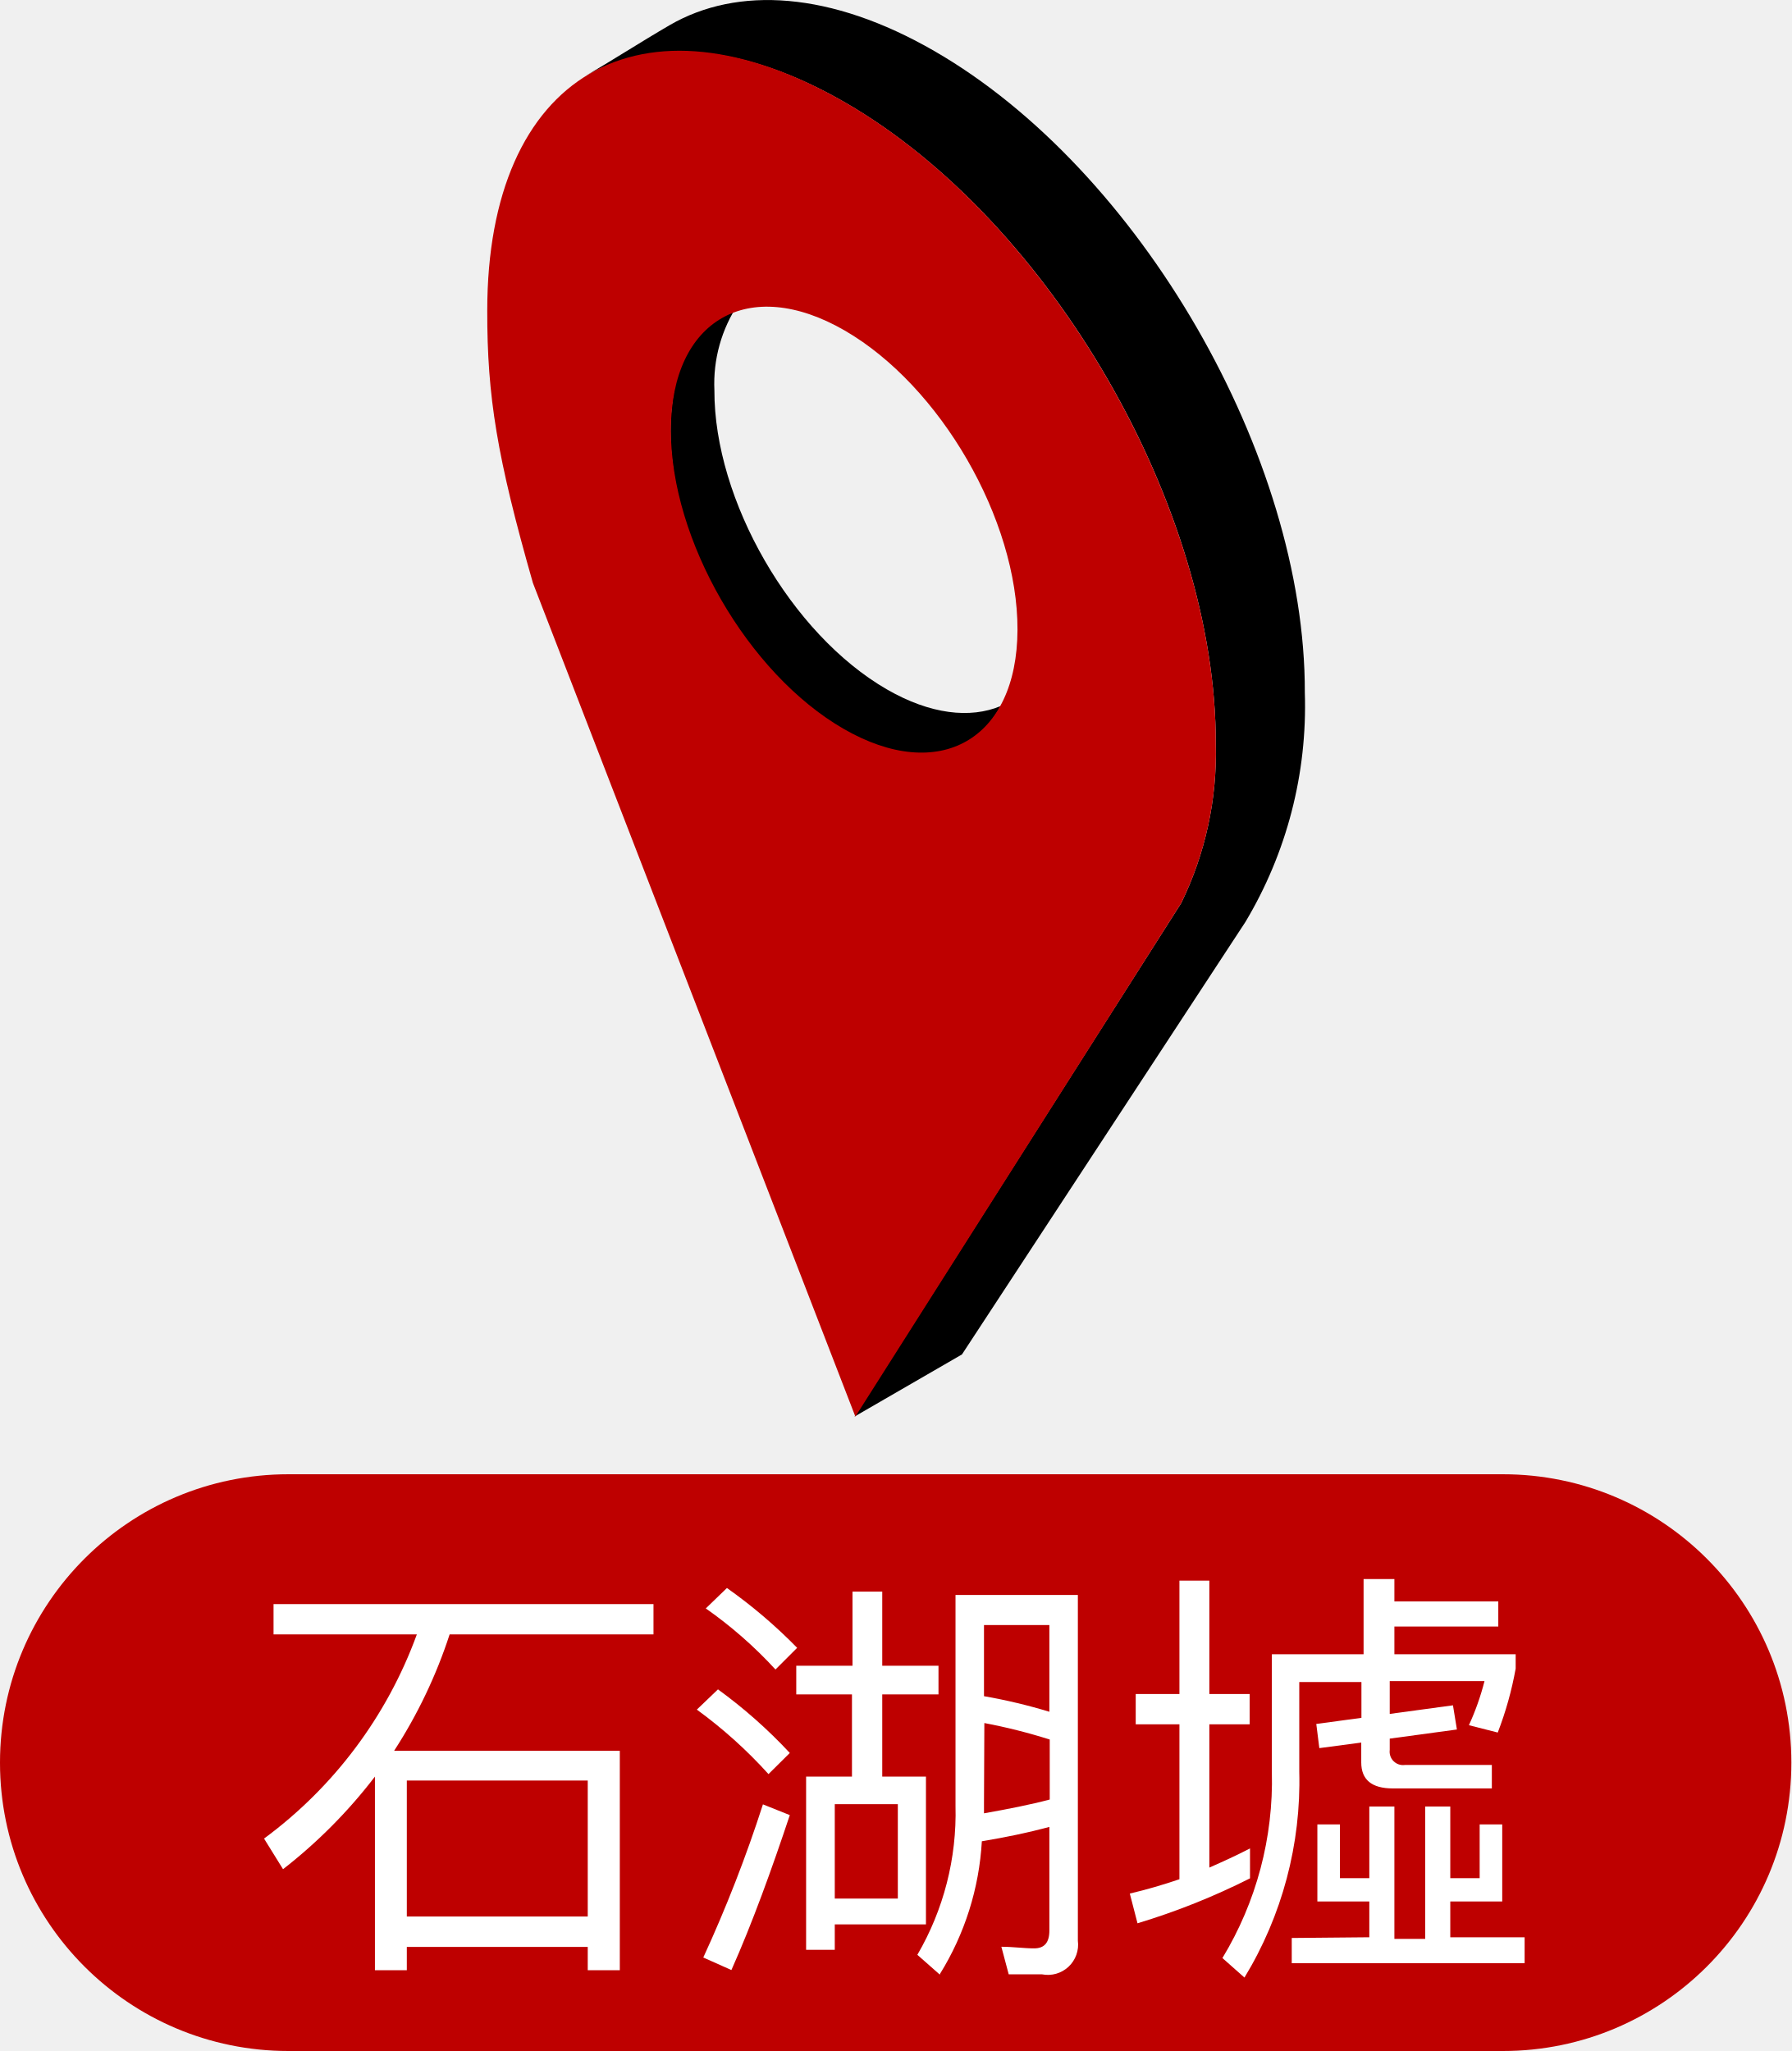
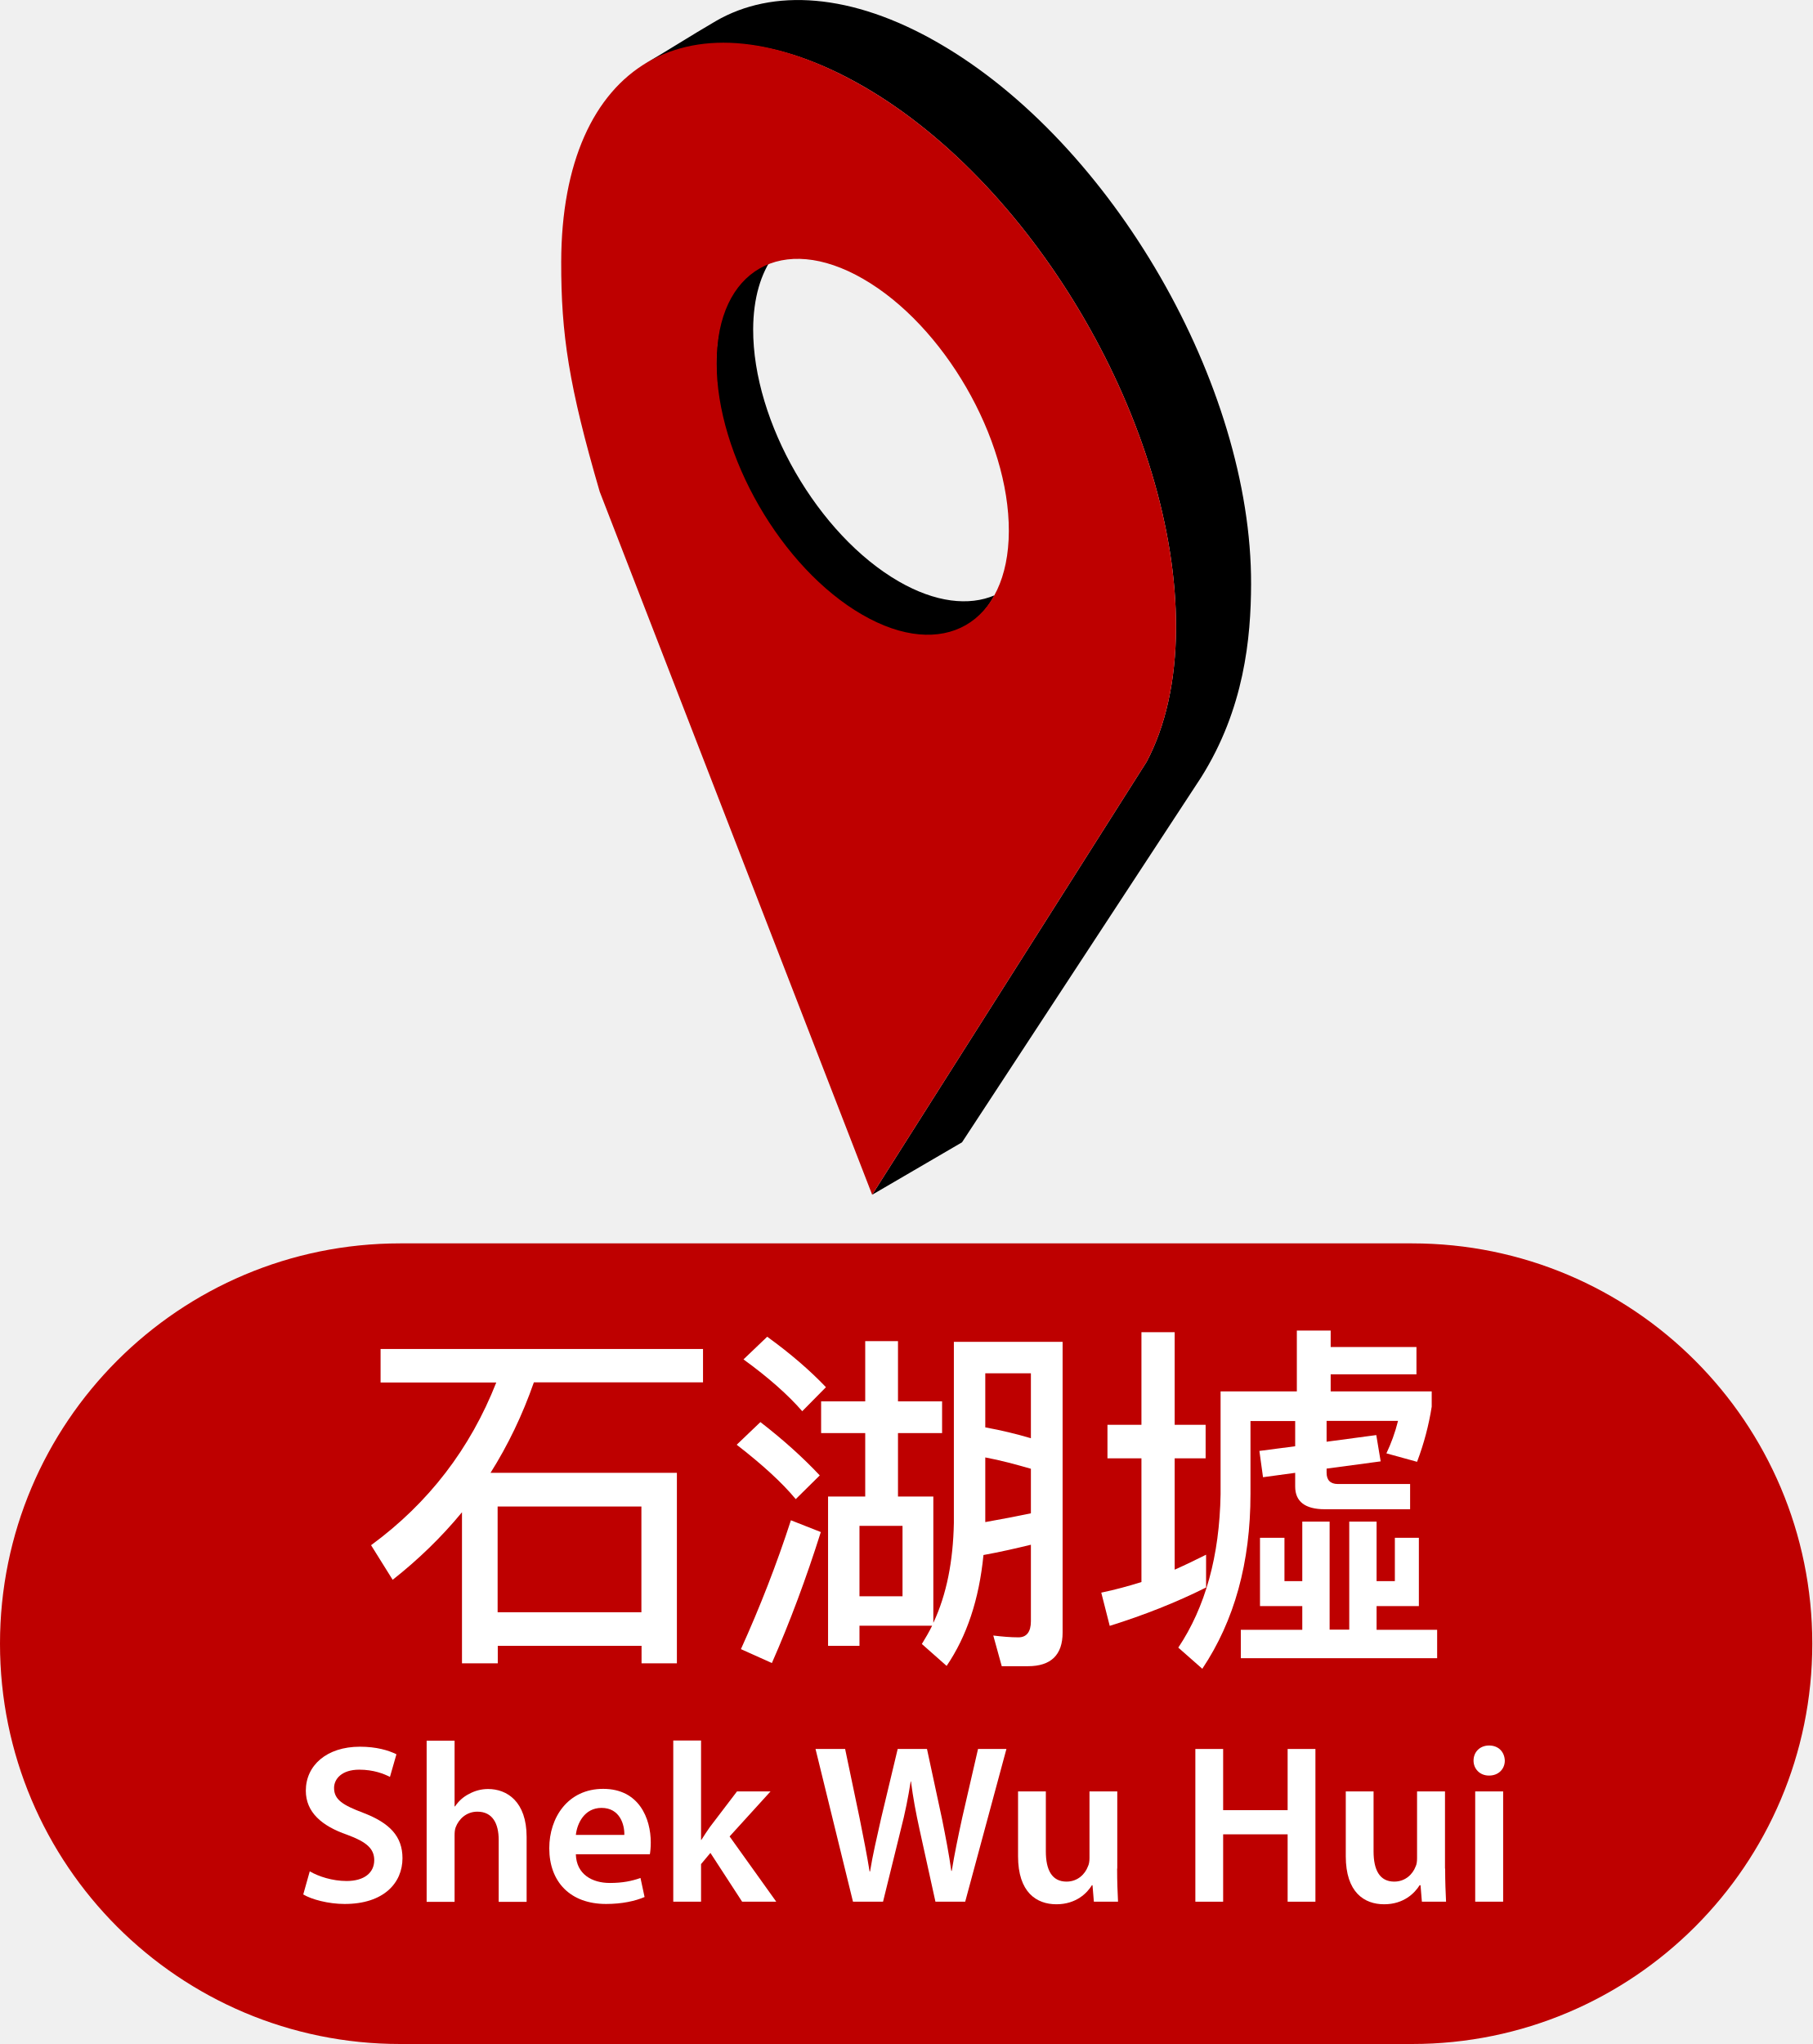
- <svg xmlns="http://www.w3.org/2000/svg" width="100" height="114.51" viewBox="0 0 100 114.51">
-   <g id="Layer_2" data-name="Layer 2">
-     <g id="Pointer">
-       <g>
-         <rect y="82.31" width="100" height="32.2" rx="16.1" style="fill: #be0000" />
-         <g>
-           <path d="M36.48,89.56v1.69H25.1A27.72,27.72,0,0,1,22,97.75H34.6V110H32.81v-1.3H22.71V110H20.93V99.19a28.53,28.53,0,0,1-5.13,5.17l-1.06-1.71a24.64,24.64,0,0,0,8.53-11.4h-8V89.56ZM32.81,107V99.41H22.71V107Z" style="fill: #fff" />
-           <path d="M44.09,97.87,42.9,99.05a26,26,0,0,0-4-3.6l1.18-1.13A27.74,27.74,0,0,1,44.09,97.87Zm0,3.47c-1,3-2.08,6-3.26,8.65l-1.57-.7a76.41,76.41,0,0,0,3.33-8.55ZM44.5,92l-1.21,1.21A23.93,23.93,0,0,0,39.4,89.8l1.18-1.14A28.42,28.42,0,0,1,44.5,92Zm7.19,15.44H46.6v1.42H45V99.19h2.56V94.6H44.45V93h3.14V88.86h1.66V93h3.14V94.6H49.25v4.59h2.44ZM50.12,106v-5.27H46.6V106Zm2.35,4.25-1.26-1.11a15.68,15.68,0,0,0,2.13-8.31V89.05h6.83v19.3a1.69,1.69,0,0,1-2,1.88H56.31l-.41-1.54c.65,0,1.25.09,1.83.09s.85-.33.85-1V102c-1.19.32-2.44.58-3.77.8A15.74,15.74,0,0,1,52.47,110.21Zm2.46-9.52c0,.15,0,.32,0,.51,1.35-.24,2.58-.48,3.67-.77V97.12a31.44,31.44,0,0,0-3.65-.92Zm3.65-10H54.93V94.7a30.82,30.82,0,0,1,3.65.87Z" style="fill: #fff" />
-           <path d="M65.84,94.58V88.25h1.67v6.33h2.25v1.69H67.51v8c.77-.34,1.52-.68,2.27-1.07v1.67a38.8,38.8,0,0,1-6.28,2.51l-.43-1.66c.94-.22,1.86-.49,2.77-.8V96.27H63.4V94.58Zm12-6.42v1.25h5.8v1.4h-5.8v1.55h6.77v.8a19.49,19.49,0,0,1-1,3.57L82,96.32a14.4,14.4,0,0,0,.87-2.46H77.58v1.83l3.53-.48.22,1.35-3.75.51v.63a.75.75,0,0,0,.85.84h4.85v1.31H77.75c-1.18,0-1.76-.49-1.76-1.45V97.29l-2.34.31-.17-1.35L76,95.91v-2H72.53v5a21.07,21.07,0,0,1-3.06,11.5l-1.23-1.09A19.09,19.09,0,0,0,71,98.93V92.36h5.12v-4.2Zm-1.4,20v-2h-2.9v-4.3h1.26v3h1.64v-4h1.4v7.39h1.72v-7.39h1.4v4h1.64v-3h1.26v4.3h-2.9v2h4.15v1.45h-13V108.2Z" style="fill: #fff" />
-         </g>
-         <g>
-           <path d="M49.51,38.49c-5.34-3.08-9.65-10.56-9.63-16.7a8.06,8.06,0,0,1,1.36-4.86c-2.36.72-3.8,3.36-3.81,7.17,0,6.14,4.3,13.62,9.64,16.7,3.89,2.25,7.25,1.53,8.79-1.38C54.16,40.13,51.94,39.89,49.51,38.49Z" />
-           <path d="M47.19,5.73C41.42,2.4,36.38,2.09,32.61,4.28c1.58-.91,3.13-1.92,4.78-2.88,3.78-2.19,9-1.88,14.77,1.45C63.62,9.46,72.88,25.5,72.84,38.67a23.45,23.45,0,0,1-3.32,12.81L53.7,75.62l-6,3.47L65.94,50.42a19.06,19.06,0,0,0,1.93-8.87C67.91,28.39,58.65,12.35,47.19,5.73Z" />
-         </g>
-         <path d="M67.87,41.55a19.06,19.06,0,0,1-1.93,8.87L47.75,79.09l-18-46.54c-2-7-2.56-10.41-2.55-15.21,0-13.17,8.57-18.22,20-11.61S67.91,28.39,67.87,41.55Zm-20.78-.86c5.35,3.09,9.69.61,9.71-5.53s-4.3-13.62-9.65-16.71-9.68-.6-9.7,5.54,4.3,13.62,9.64,16.7h0" style="fill: #be0000" />
-       </g>
+ <svg xmlns="http://www.w3.org/2000/svg" version="1.1" id="Layer_2" x="0px" y="0px" viewBox="0 0 120 135.31" style="enable-background:new 0 0 120 135.31;" xml:space="preserve">
+   <style type="text/css">
+ 	.st0{fill:#BE0000;}
+ 	.st1{fill:#FFFFFF;}
+ </style>
+   <g>
+     <path class="st0" d="M93.5,135.31h-67c-14.64,0-26.5-11.86-26.5-26.5v0c0-14.64,11.86-26.5,26.5-26.5h67   c14.64,0,26.5,11.86,26.5,26.5v0C120,123.44,108.14,135.31,93.5,135.31z" />
+     <g>
+       <path class="st1" d="M46.55,89.29v2.22H35.35c-0.75,2.15-1.71,4.15-2.87,5.99h12.34v12.61h-2.34v-1.16h-9.52v1.16h-2.37v-10    c-1.35,1.64-2.9,3.14-4.59,4.47l-1.43-2.29c3.82-2.8,6.57-6.4,8.29-10.77H25.2v-2.22H46.55z M42.47,106.73v-7h-9.52v7H42.47z" />
+       <path class="st1" d="M54.28,97.67l-1.59,1.57c-0.92-1.11-2.22-2.29-3.91-3.6l1.57-1.5C51.89,95.33,53.19,96.51,54.28,97.67z     M54.35,101.42c-0.97,3.07-2.05,5.97-3.24,8.67l-2.05-0.92c1.26-2.78,2.37-5.63,3.31-8.53L54.35,101.42z M54.69,91.83l-1.57,1.59    c-0.92-1.06-2.22-2.22-3.89-3.43l1.57-1.5C52.35,89.61,53.63,90.72,54.69,91.83z M61.81,107.41c0.87-1.86,1.3-4.06,1.35-6.59    V88.83h7.2v19.25c0,1.47-0.77,2.22-2.29,2.22h-1.74l-0.56-2.03c0.58,0.07,1.14,0.12,1.67,0.12s0.82-0.36,0.82-1.06v-5.07    c-0.99,0.24-2.03,0.48-3.14,0.68c-0.29,2.95-1.11,5.39-2.44,7.34l-1.64-1.45c0.24-0.39,0.48-0.8,0.68-1.21h-4.81v1.33h-2.08v-9.88    h2.46v-4.2h-2.92v-2.1h2.92v-3.99h2.17v3.99h2.92v2.1h-2.92v4.2h2.34V107.41z M59.76,105.67v-4.66h-2.85v4.66H59.76z M68.26,90.91    h-3.02v3.58c1.04,0.19,2.05,0.43,3.02,0.72V90.91z M65.24,100.76c1.09-0.19,2.1-0.39,3.02-0.58v-2.95c-1.01-0.29-2-0.56-3.02-0.75    V100.76z" />
+       <path class="st1" d="M75.58,94.32v-6.13h2.2v6.13h2.05v2.22h-2.05v7.37c0.7-0.31,1.4-0.65,2.08-0.99v2.17    c-1.98,0.99-4.11,1.83-6.38,2.54l-0.56-2.2c0.92-0.19,1.79-0.43,2.66-0.7v-8.19h-2.25v-2.22H75.58z M88.11,88.08v1.09h5.68v1.81    h-5.68v1.13h6.69v1.01c-0.19,1.21-0.51,2.44-0.97,3.65l-2.03-0.56c0.31-0.65,0.58-1.38,0.77-2.15h-4.73v1.38l3.29-0.44l0.29,1.74    l-3.58,0.48v0.27c0,0.48,0.24,0.75,0.75,0.75h4.78v1.67h-5.65c-1.3,0-1.96-0.51-1.96-1.5V97.5l-2.13,0.29l-0.24-1.74l2.37-0.31    v-1.67H82.8v4.83c0,4.54-1.06,8.38-3.19,11.57l-1.59-1.4c1.79-2.68,2.73-6.06,2.8-10.15v-6.81h5.05v-4.03H88.11z M86.23,107.89    v-1.57h-2.8v-4.52h1.62v2.87h1.18v-3.94h1.81v7.15h1.3v-7.15h1.81v3.94h1.21v-2.87h1.59v4.52h-2.8v1.57h4.01v1.88h-13v-1.88H86.23    z" />
    </g>
+     <g>
+       <path class="st1" d="M20.51,123.88c0.58,0.34,1.5,0.64,2.44,0.64c1.17,0,1.83-0.55,1.83-1.38c0-0.76-0.51-1.21-1.79-1.68    c-1.68-0.58-2.74-1.49-2.74-2.92c0-1.67,1.38-2.91,3.58-2.91c1.1,0,1.89,0.24,2.42,0.5l-0.43,1.5c-0.38-0.2-1.08-0.48-2.03-0.48    c-1.17,0-1.67,0.62-1.67,1.21c0,0.78,0.59,1.14,1.94,1.65c1.75,0.67,2.59,1.56,2.59,3c0,1.63-1.23,3.03-3.83,3.03    c-1.08,0-2.19-0.3-2.74-0.63L20.51,123.88z" />
+       <path class="st1" d="M28.25,115.23h1.85v4.35h0.03c0.23-0.34,0.54-0.63,0.92-0.82c0.38-0.21,0.81-0.33,1.27-0.33    c1.25,0,2.55,0.83,2.55,3.17v4.3h-1.85v-4.11c0-1.05-0.39-1.86-1.41-1.86c-0.72,0-1.23,0.48-1.44,1.04    c-0.06,0.16-0.07,0.36-0.07,0.55v4.38h-1.85V115.23z" />
+       <path class="st1" d="M38.13,122.76c0.04,1.32,1.08,1.89,2.25,1.89c0.85,0,1.46-0.13,2.03-0.33l0.27,1.26    c-0.63,0.27-1.5,0.46-2.55,0.46c-2.37,0-3.76-1.46-3.76-3.69c0-2.03,1.23-3.93,3.57-3.93c2.37,0,3.15,1.95,3.15,3.55    c0,0.34-0.03,0.62-0.06,0.78H38.13z M41.34,121.47c0.02-0.67-0.29-1.79-1.51-1.79c-1.14,0-1.62,1.04-1.7,1.79H41.34z" />
+       <path class="st1" d="M46.41,121.8h0.03c0.18-0.29,0.39-0.6,0.57-0.86l1.79-2.35h2.22l-2.71,2.98l3.09,4.32h-2.26l-2.1-3.23    l-0.62,0.74v2.49h-1.84v-10.67h1.84V121.8z" />
+       <path class="st1" d="M56.48,125.89L54,115.78h1.96l0.96,4.59c0.25,1.23,0.5,2.52,0.66,3.52h0.03c0.17-1.07,0.45-2.26,0.74-3.55    l1.09-4.56h1.94l1,4.65c0.24,1.2,0.46,2.33,0.61,3.42h0.03c0.18-1.12,0.42-2.26,0.69-3.51l1.05-4.56h1.88l-2.73,10.11h-1.97    l-1.05-4.77c-0.25-1.14-0.43-2.1-0.57-3.19H60.3c-0.17,1.08-0.36,2.05-0.66,3.21l-1.17,4.75H56.48z" />
+       <path class="st1" d="M73.97,123.7c0,0.87,0.03,1.59,0.06,2.19h-1.6l-0.09-1.09h-0.04c-0.31,0.51-1.04,1.26-2.35,1.26    c-1.32,0-2.54-0.79-2.54-3.18v-4.29h1.84v3.97c0,1.21,0.39,2,1.37,2c0.75,0,1.23-0.51,1.41-0.99c0.08-0.15,0.11-0.36,0.11-0.57    v-4.41h1.84V123.7z" />
+       <path class="st1" d="M80.99,115.78v4.05h4.27v-4.05h1.84v10.11h-1.84v-4.46h-4.27v4.46h-1.84v-10.11H80.99z" />
+       <path class="st1" d="M95.69,123.7c0,0.87,0.03,1.59,0.06,2.19h-1.6l-0.09-1.09H94c-0.32,0.51-1.04,1.26-2.35,1.26    c-1.32,0-2.54-0.79-2.54-3.18v-4.29h1.84v3.97c0,1.21,0.39,2,1.37,2c0.75,0,1.23-0.51,1.41-0.99c0.08-0.15,0.1-0.36,0.1-0.57    v-4.41h1.85V123.7z" />
+       <path class="st1" d="M98.59,117.54c-0.61,0-1.02-0.45-1.02-0.99c0-0.57,0.42-1,1.03-1c0.63,0,1.02,0.43,1.04,1    c0,0.54-0.4,0.99-1.04,0.99H98.59z M97.68,125.89v-7.3h1.85v7.3H97.68z" />
+     </g>
+     <g>
+       <path d="M59.51,38.49c-5.34-3.08-9.66-10.56-9.64-16.7c0.01-2.06,0.51-3.7,1.36-4.86c-2.36,0.73-3.79,3.37-3.81,7.17    c-0.02,6.14,4.3,13.62,9.64,16.7c3.89,2.25,7.24,1.53,8.79-1.39C64.16,40.13,61.94,39.89,59.51,38.49z" />
+       <path d="M57.19,5.73C51.42,2.4,46.38,2.09,42.61,4.28c1.58-0.92,3.13-1.92,4.78-2.88c3.77-2.19,9-1.88,14.76,1.45    C73.62,9.46,82.88,25.5,82.84,38.67c-0.01,3.56-0.45,8.26-3.32,12.81L63.7,75.62l-5.95,3.47l18.18-28.67    c1.23-2.33,1.93-5.31,1.94-8.87C77.91,28.39,68.65,12.35,57.19,5.73z" />
+     </g>
+     <path class="st0" d="M77.87,41.55c-0.01,3.56-0.71,6.54-1.94,8.87L57.75,79.09L39.71,32.55c-2.04-6.99-2.56-10.41-2.55-15.22   c0.03-13.17,8.57-18.22,20.03-11.6C68.65,12.35,77.91,28.39,77.87,41.55z M57.09,40.69c5.34,3.09,9.69,0.61,9.71-5.53   c0.02-6.14-4.3-13.62-9.65-16.7c-5.34-3.08-9.68-0.61-9.7,5.54C47.43,30.13,51.75,37.61,57.09,40.69L57.09,40.69" />
  </g>
</svg>
